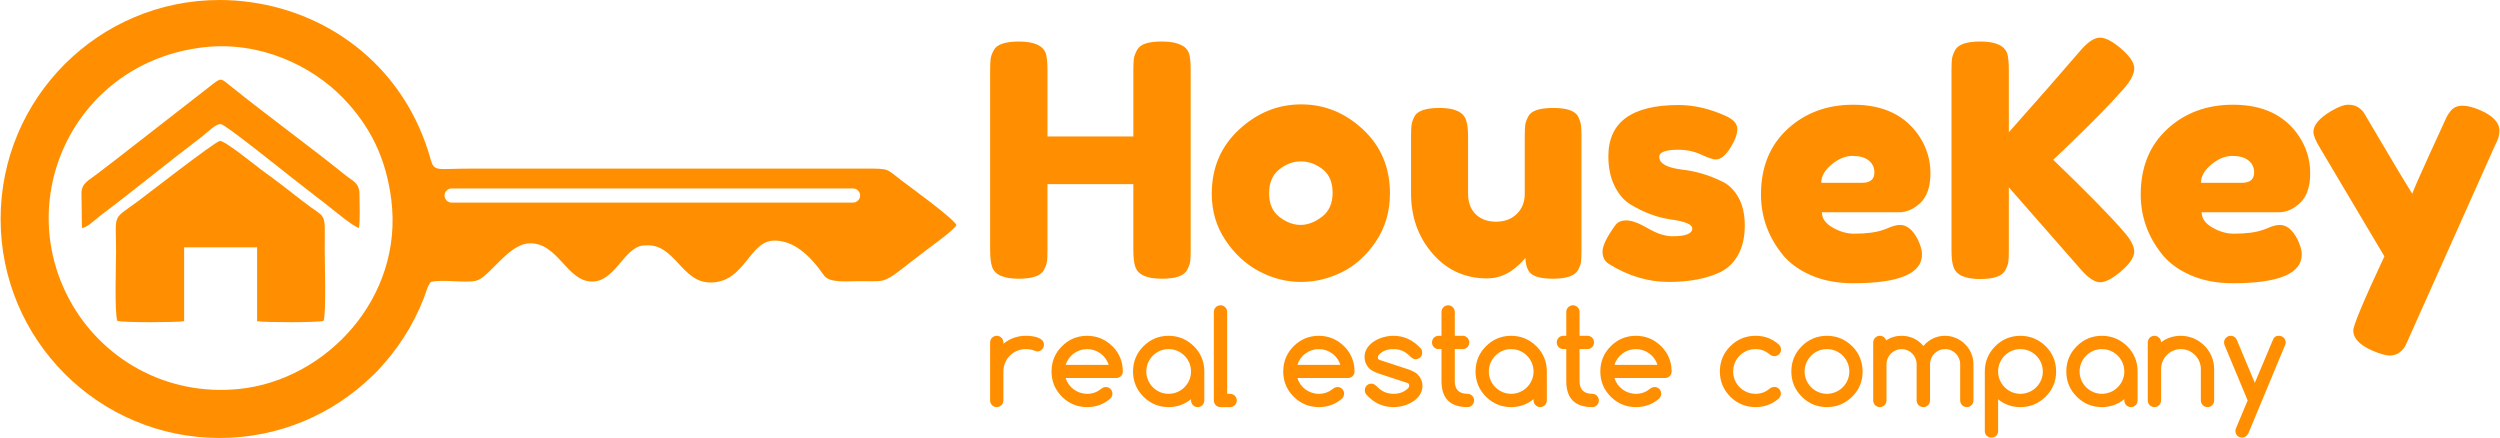
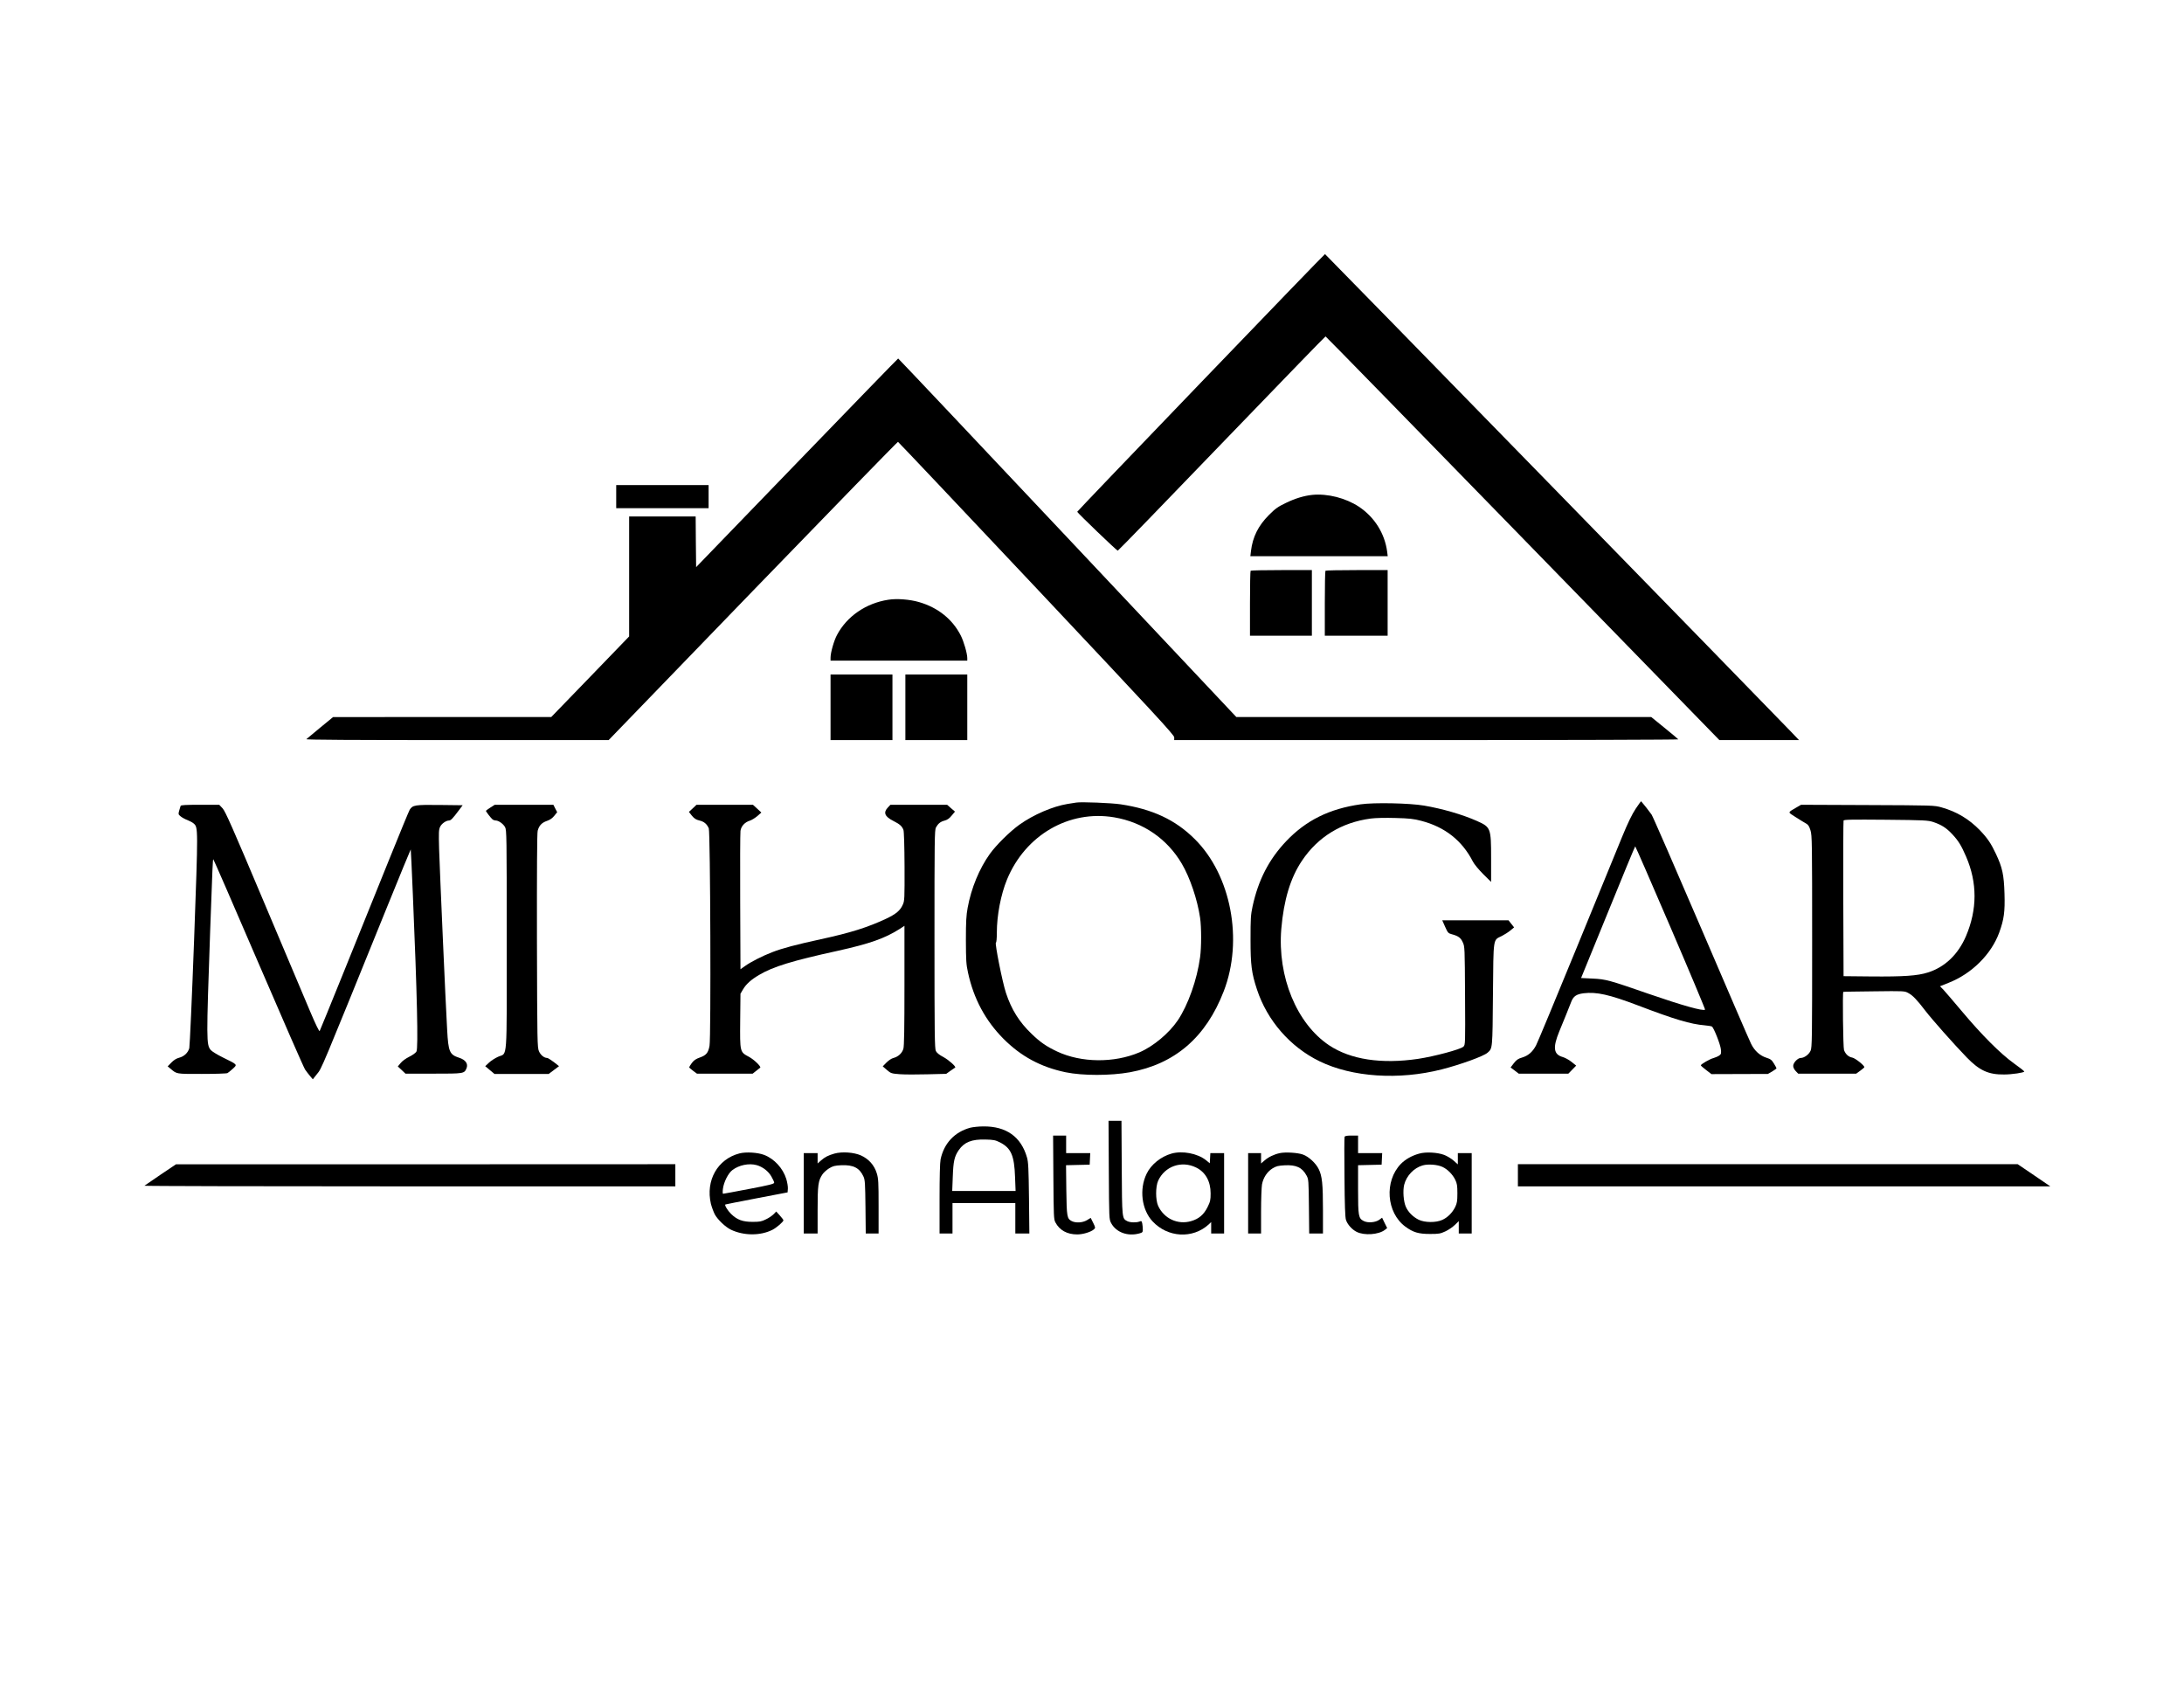
- <svg xmlns="http://www.w3.org/2000/svg" style="fill-rule:evenodd;" width="212" height="37.14" viewBox="0 0 4271.87 748.74">
-   <path fill="#ff8f00" d="M771 322.2l686.37 0c6.63,0 12.05,5.43 12.05,12.06l0 0c0,6.63 -5.42,12.06 -12.05,12.06l-686.37 -0.01c-6.63,0.01 -12.06,-5.42 -12.06,-12.05l0 0c0,-6.63 5.43,-12.06 12.06,-12.06zm943.37 263.22c0,-6.24 -5.13,-11.37 -11.37,-11.37 -6.24,0 -11.37,5.13 -11.37,11.37l0 99.19c0,6.24 5.13,11.37 11.37,11.37 6.24,0 11.37,-5.13 11.37,-11.37l0 -49.48c0,-21.4 16.94,-38.34 38.34,-38.34 5.35,0 10.26,0.89 14.71,2.67 2.01,0.89 3.57,1.34 4.9,1.34 6.24,0 11.37,-5.13 11.37,-11.59 0,-12.26 -18.27,-15.16 -30.98,-15.16 -14.48,0 -27.41,4.68 -38.34,13.6l0 -2.23zm106.54 38.34c4.68,-16.05 20.06,-26.97 36.55,-26.97 16.72,0 32.1,10.92 36.78,26.97l-73.33 0zm68.43 37.89c-2.9,0.22 -5.35,1.12 -7.58,2.9 -6.91,5.57 -14.49,8.69 -24.3,8.69 -16.72,0 -31.87,-10.92 -36.55,-26.97l86.26 0c6.24,0 11.37,-4.68 11.37,-11.14 0,-16.94 -6.02,-31.43 -17.83,-43.24 -12.04,-11.81 -26.53,-17.83 -43.24,-17.83 -16.72,0 -31.21,6.02 -43.01,17.83 -11.81,11.81 -17.83,26.3 -17.83,43.24 0,16.72 6.02,31.21 17.83,43.01 11.81,11.81 26.3,17.83 43.01,17.83 15.38,0 28.75,-4.9 39.9,-14.71 2.23,-2.45 3.34,-5.13 3.34,-8.25 0,-6.47 -4.9,-11.37 -11.37,-11.37zm107.44 -64.86c21.4,0 38.34,17.39 38.34,38.34 0,20.73 -16.94,38.11 -38.34,38.11 -21.17,0 -38.11,-17.39 -38.11,-38.11 0,-20.95 16.94,-38.34 38.11,-38.34zm38.34 87.82c0,6.24 5.13,11.37 11.37,11.37 6.24,0 11.37,-5.13 11.37,-11.37l0 -49.48c0,-16.94 -6.02,-31.43 -17.83,-43.24 -12.04,-11.81 -26.53,-17.83 -43.24,-17.83 -16.72,0 -31.21,6.02 -43.01,17.83 -11.81,11.81 -17.83,26.3 -17.83,43.24 0,16.72 6.02,31.21 17.83,43.01 11.81,11.81 26.3,17.83 43.01,17.83 14.49,0 27.42,-4.68 38.34,-13.6l0 2.23zm39.01 0c0,6.24 4.91,11.37 11.14,11.37l16.72 0c6.24,0 11.37,-5.13 11.37,-11.37 0,-6.24 -5.13,-11.37 -11.37,-11.37l-5.13 0 0 -139.98c0,-6.24 -4.9,-11.37 -11.37,-11.37 -6.46,0 -11.37,5.13 -11.37,11.37l0 151.34zm142.88 -60.85c4.68,-16.05 20.06,-26.97 36.55,-26.97 16.72,0 32.1,10.92 36.78,26.97l-73.33 0zm68.43 37.89c-2.9,0.22 -5.35,1.12 -7.58,2.9 -6.91,5.57 -14.49,8.69 -24.3,8.69 -16.72,0 -31.87,-10.92 -36.55,-26.97l86.26 0c6.24,0 11.37,-4.68 11.37,-11.14 0,-16.94 -6.02,-31.43 -17.83,-43.24 -12.04,-11.81 -26.53,-17.83 -43.24,-17.83 -16.72,0 -31.21,6.02 -43.01,17.83 -11.81,11.81 -17.83,26.3 -17.83,43.24 0,16.72 6.02,31.21 17.83,43.01 11.81,11.81 26.3,17.83 43.01,17.83 15.38,0 28.75,-4.9 39.9,-14.71 2.23,-2.45 3.34,-5.13 3.34,-8.25 0,-6.47 -4.9,-11.37 -11.37,-11.37zm119.7 -6.91c2,0.66 2.9,2.23 2.9,4.23 0,1.78 -0.45,3.34 -1.56,4.46 -6.47,6.46 -14.71,9.8 -25.19,9.8 -10.7,0 -19.61,-3.79 -26.97,-11.14 -2.9,-2.67 -6.02,-6.24 -10.7,-6.24 -6.47,0 -11.37,4.9 -11.37,11.37 0,2.67 0.89,5.13 2.45,7.14 12.7,14.49 28.31,21.62 46.58,21.62 23.85,0 49.49,-14.04 49.49,-36.11 0,-7.58 -2.67,-14.04 -8.25,-19.61l0.22 0c-2.45,-2.67 -7.36,-5.35 -14.49,-8.25l-50.82 -16.72c-2,-0.67 -2.9,-2.01 -2.9,-4.01 0,-2 0.67,-3.79 1.78,-4.9 6.24,-6.47 14.49,-9.59 24.96,-9.59 10.7,0 19.62,3.79 26.97,11.14 3.34,2.9 6.24,6.24 10.7,6.24 6.47,0 11.37,-4.9 11.37,-11.37 0,-2.67 -0.67,-4.9 -2.23,-6.91 -13.15,-14.48 -28.75,-21.84 -46.81,-21.84 -23.85,0 -49.48,14.04 -49.48,36.11 0,7.58 2.67,14.27 8.25,19.84l-0.22 0c2.9,2.67 7.58,5.35 14.49,8.03l50.82 16.72zm53.05 -80.69c-6.24,0 -11.14,5.13 -11.14,11.37 0,6.24 4.9,11.37 11.14,11.37l5.13 0 0 54.83c0,29.64 14.94,44.35 44.58,44.35 6.24,0 11.14,-5.13 11.14,-11.37 0,-6.24 -4.91,-11.37 -11.14,-11.37 -14.49,0 -21.85,-7.13 -21.85,-21.62l0 -54.83 13.6 0c6.24,0 11.14,-5.13 11.14,-11.37 0,-6.24 -4.9,-11.37 -11.14,-11.37l-13.6 0 0 -40.79c0,-6.24 -5.13,-11.37 -11.37,-11.37 -6.24,0 -11.37,5.13 -11.37,11.37l0 40.79 -5.13 0zm124.15 22.74c21.4,0 38.34,17.39 38.34,38.34 0,20.73 -16.94,38.11 -38.34,38.11 -21.17,0 -38.11,-17.39 -38.11,-38.11 0,-20.95 16.94,-38.34 38.11,-38.34zm38.34 87.82c0,6.24 5.13,11.37 11.37,11.37 6.24,0 11.37,-5.13 11.37,-11.37l0 -49.48c0,-16.94 -6.02,-31.43 -17.83,-43.24 -12.04,-11.81 -26.53,-17.83 -43.24,-17.83 -16.72,0 -31.21,6.02 -43.01,17.83 -11.81,11.81 -17.83,26.3 -17.83,43.24 0,16.72 6.02,31.21 17.83,43.01 11.81,11.81 26.3,17.83 43.01,17.83 14.49,0 27.42,-4.68 38.34,-13.6l0 2.23zm50.82 -110.56c-6.24,0 -11.14,5.13 -11.14,11.37 0,6.24 4.9,11.37 11.14,11.37l5.13 0 0 54.83c0,29.64 14.94,44.35 44.58,44.35 6.24,0 11.14,-5.13 11.14,-11.37 0,-6.24 -4.91,-11.37 -11.14,-11.37 -14.49,0 -21.85,-7.13 -21.85,-21.62l0 -54.83 13.6 0c6.24,0 11.14,-5.13 11.14,-11.37 0,-6.24 -4.9,-11.37 -11.14,-11.37l-13.6 0 0 -40.79c0,-6.24 -5.13,-11.37 -11.37,-11.37 -6.24,0 -11.37,5.13 -11.37,11.37l0 40.79 -5.13 0zm87.6 49.71c4.68,-16.05 20.06,-26.97 36.55,-26.97 16.72,0 32.1,10.92 36.78,26.97l-73.33 0zm68.43 37.89c-2.9,0.22 -5.35,1.12 -7.58,2.9 -6.91,5.57 -14.49,8.69 -24.3,8.69 -16.72,0 -31.87,-10.92 -36.55,-26.97l86.26 0c6.24,0 11.37,-4.68 11.37,-11.14 0,-16.94 -6.02,-31.43 -17.83,-43.24 -12.04,-11.81 -26.53,-17.83 -43.24,-17.83 -16.72,0 -31.21,6.02 -43.01,17.83 -11.81,11.81 -17.83,26.3 -17.83,43.24 0,16.72 6.02,31.21 17.83,43.01 11.81,11.81 26.3,17.83 43.01,17.83 15.38,0 28.75,-4.9 39.9,-14.71 2.23,-2.45 3.34,-5.13 3.34,-8.25 0,-6.47 -4.9,-11.37 -11.37,-11.37zm204.62 -0.22c-2.67,0.22 -5.13,0.89 -7.13,2.45 -7.36,6.24 -15.16,9.36 -24.75,9.36 -21.4,0 -38.34,-17.16 -38.34,-38.11 0,-21.4 16.94,-38.34 38.34,-38.34 9.59,0 17.39,3.34 24.75,9.59 2.23,1.56 4.68,2.45 7.58,2.45 6.47,0 11.14,-4.9 11.14,-11.37 0,-3.34 -1.34,-6.24 -3.79,-8.47 -11.14,-10.03 -24.29,-14.94 -39.68,-14.94 -16.94,0 -31.43,6.02 -43.24,17.83 -11.81,11.81 -17.83,26.3 -17.83,43.24 0,16.72 6.02,31.21 17.83,43.01 11.81,11.81 26.3,17.83 43.24,17.83 15.16,0 28.31,-4.9 39.68,-14.71 2.45,-2.45 3.57,-5.35 3.57,-8.47 0,-6.46 -4.9,-11.37 -11.37,-11.37zm151.13 -26.3c-0.22,-16.94 -6.02,-31.43 -17.83,-43.24 -12.04,-11.81 -26.53,-17.83 -43.24,-17.83 -16.72,0 -31.21,6.02 -43.01,17.83 -11.81,11.81 -17.83,26.3 -17.83,43.24 0,16.72 6.02,31.21 17.83,43.01 11.81,11.81 26.3,17.83 43.01,17.83 16.72,0 31.21,-6.02 43.24,-17.83 11.81,-11.81 17.83,-26.07 17.83,-43.01zm-61.08 -38.34c21.4,0 38.34,17.39 38.34,38.34 0,20.73 -16.94,38.11 -38.34,38.11 -21.17,0 -38.11,-17.39 -38.11,-38.11 0,-20.95 16.94,-38.34 38.11,-38.34zm250.54 25.86c0,-26.53 -22.07,-48.59 -48.59,-48.59 -14.49,0 -26.97,5.8 -37,17.39 -9.58,-11.59 -22.74,-17.39 -37.22,-17.39 -10.03,0 -18.72,2.67 -26.52,7.8 -1.56,-4.68 -5.57,-7.8 -10.7,-7.8 -6.24,0 -11.37,5.13 -11.37,11.37l0 99.19c0,6.24 5.13,11.37 11.37,11.37 6.24,0 11.37,-5.13 11.37,-11.37l0 -61.96c0,-14.27 11.59,-25.86 25.85,-25.86 14.27,0 25.63,11.81 25.63,25.86l0 61.96c0,6.24 5.13,11.37 11.59,11.37 6.24,0 11.37,-5.13 11.37,-11.37l0 -61.96c0,-14.04 11.37,-25.86 25.63,-25.86 14.71,0 25.86,11.81 25.86,25.86l0 61.96c0,6.24 5.13,11.37 11.37,11.37 6.24,0 11.37,-5.13 11.37,-11.37l0 -61.96zm42.13 12.48c0,-20.95 16.94,-38.34 38.11,-38.34 21.4,0 38.34,17.39 38.34,38.34 0,20.73 -16.94,38.11 -38.34,38.11 -21.17,0 -38.11,-17.39 -38.11,-38.11zm38.11 60.85c16.94,0 30.98,-6.02 43.24,-17.83 11.81,-11.81 17.83,-26.07 17.83,-43.01 0,-16.94 -6.02,-31.43 -17.83,-43.24 -12.04,-11.81 -26.53,-17.83 -43.24,-17.83 -16.72,0 -31.21,6.02 -43.01,17.83 -11.81,11.81 -17.83,26.3 -17.83,43.24l0 101.86c0,6.47 4.9,11.15 11.37,11.15 6.24,0 11.37,-4.68 11.37,-11.15l0 -54.38c10.92,8.92 23.62,13.37 38.11,13.37zm139.31 -99.19c21.4,0 38.34,17.39 38.34,38.34 0,20.73 -16.94,38.11 -38.34,38.11 -21.17,0 -38.11,-17.39 -38.11,-38.11 0,-20.95 16.94,-38.34 38.11,-38.34zm38.34 87.82c0,6.24 5.13,11.37 11.37,11.37 6.24,0 11.37,-5.13 11.37,-11.37l0 -49.48c0,-16.94 -6.02,-31.43 -17.83,-43.24 -12.04,-11.81 -26.53,-17.83 -43.24,-17.83 -16.72,0 -31.21,6.02 -43.01,17.83 -11.81,11.81 -17.83,26.3 -17.83,43.24 0,16.72 6.02,31.21 17.83,43.01 11.81,11.81 26.3,17.83 43.01,17.83 14.49,0 27.42,-4.68 38.34,-13.6l0 2.23zm62.86 -99.41c0,-6.02 -5.13,-11.14 -11.37,-11.14 -6.47,0 -11.37,5.13 -11.37,11.37l0 99.19c0,6.24 4.9,11.37 11.37,11.37 6.24,0 11.37,-5.13 11.37,-11.37l0 -53.72c0,-18.72 15.38,-34.1 33.88,-34.1 18.72,0 34.1,15.61 34.1,34.1l0 53.72c0,6.24 5.13,11.37 11.59,11.37 6.24,0 11.14,-5.13 11.14,-11.37l0 -53.72c0,-31.43 -26.08,-56.84 -56.84,-56.84 -12.93,0 -24.3,3.79 -33.88,11.14zm128.17 146.67c-0.67,1.56 -1.12,3.12 -1.12,4.91 0,6.46 4.9,11.37 11.37,11.37 4.68,0 8.92,-3.12 10.92,-7.58l62.41 -150.01c0.89,-1.78 1.34,-3.56 1.34,-5.13 0,-6.24 -5.13,-11.37 -11.59,-11.37 -6.02,0 -8.92,2.9 -10.48,7.36l-30.76 73.11 -30.54 -72.89c-2,-5.13 -6.24,-7.58 -10.7,-7.58 -6.24,0 -11.37,5.13 -11.37,11.37 0,1.79 0.45,3.57 1.12,5.13l39.23 94.06 -19.84 47.25zm-1879.08 -645.92c2.96,-5.54 7.94,-9.42 14.96,-11.63 7.02,-2.22 15.88,-3.33 26.59,-3.33 10.71,0 19.21,0.93 25.48,2.77 6.28,1.85 11.08,4.06 14.4,6.65 3.33,2.59 5.91,6.27 7.76,11.08 1.85,6.27 2.77,15.88 2.77,28.81l0 307.43c0,8.49 -0.28,14.86 -0.83,19.11 -0.56,4.24 -2.31,9.14 -5.26,14.69 -5.17,9.96 -19.57,14.95 -43.21,14.95 -25.85,0 -40.99,-6.83 -45.42,-20.49 -2.22,-6.28 -3.32,-15.88 -3.32,-28.8l0 -112.45 -146.8 0 0 113c0,8.49 -0.28,14.86 -0.83,19.11 -0.55,4.24 -2.3,9.14 -5.26,14.69 -5.17,9.96 -19.57,14.95 -43.21,14.95 -25.85,0 -40.99,-6.83 -45.42,-20.49 -2.22,-6.28 -3.32,-15.88 -3.32,-28.8l0 -307.44c0,-8.49 0.28,-14.86 0.83,-19.11 0.56,-4.25 2.31,-9.14 5.26,-14.68 5.17,-9.97 19.58,-14.96 43.21,-14.96 25.85,0 41.17,6.84 45.98,20.5 1.85,6.27 2.77,15.88 2.77,28.81l0 113 146.8 0 0 -113.56c0,-8.49 0.27,-14.86 0.83,-19.11 0.56,-4.25 2.31,-9.14 5.26,-14.68zm127.96 245.39c0,-44.32 15.51,-80.87 46.53,-109.68 31.02,-28.8 66.46,-43.21 106.35,-43.21 39.89,0 75.16,14.31 105.8,42.94 30.66,28.61 45.98,65.07 45.98,109.39 0,30.65 -7.94,57.88 -23.82,81.7 -15.88,23.82 -35.17,41.36 -57.89,52.63 -22.7,11.26 -46.25,16.89 -70.62,16.89 -24.38,0 -48.02,-6 -70.91,-18.01 -22.89,-12 -42.19,-29.72 -57.88,-53.17 -15.69,-23.45 -23.54,-49.94 -23.54,-79.49zm115.78 39.6c11.81,9.05 23.82,13.57 36,13.57 12.19,0 24.38,-4.62 36.56,-13.85 12.18,-9.23 18.28,-22.89 18.28,-40.99 0,-18.09 -5.72,-31.58 -17.17,-40.44 -11.44,-8.86 -23.81,-13.3 -37.11,-13.3 -13.3,0 -25.67,4.62 -37.12,13.85 -11.45,9.23 -17.17,22.8 -17.17,40.71 0,17.92 5.91,31.39 17.72,40.44zm354.52 104.97c-37.3,0 -68.22,-14.13 -92.78,-42.38 -24.55,-28.25 -36.83,-62.69 -36.83,-103.31l0 -96.94c0,-8.86 0.28,-15.33 0.83,-19.39 0.56,-4.06 2.11,-8.86 4.72,-14.4 5.17,-9.97 19.56,-14.95 43.2,-14.95 25.85,0 40.99,7.02 45.42,21.05 2.22,5.91 3.32,15.33 3.32,28.25l0 96.94c0,15.14 4.34,26.96 13.02,35.45 8.68,8.49 20.31,12.74 34.9,12.74 14.59,0 26.41,-4.43 35.45,-13.3 9.05,-8.86 13.57,-20.49 13.57,-34.89l0 -98.05c0,-8.49 0.28,-14.86 0.83,-19.1 0.55,-4.24 2.3,-9.14 5.26,-14.68 4.8,-9.6 19.02,-14.4 42.65,-14.4 23.27,0 37.49,4.98 42.66,14.95 2.59,5.54 4.16,10.44 4.71,14.68 0.56,4.24 0.83,10.62 0.83,19.11l0 196.1c0,8.12 -0.28,14.3 -0.83,18.55 -0.55,4.25 -2.3,8.95 -5.26,14.12 -5.55,9.6 -19.76,14.4 -42.65,14.4 -22.53,0 -36.37,-4.43 -41.55,-13.29 -3.69,-6.28 -5.53,-13.85 -5.53,-22.71 -1.48,2.59 -4.8,6.28 -9.98,11.08 -5.16,4.8 -10.14,8.86 -14.95,12.18 -12.56,8.13 -26.22,12.19 -40.99,12.19zm208.28 -24.93c-7.02,-4.43 -10.52,-11.44 -10.52,-21.05 0,-9.6 7.02,-24.19 21.05,-43.76 4.06,-6.28 10.62,-9.42 19.66,-9.42 9.05,0 21.32,4.53 36.84,13.57 15.51,9.05 29.54,13.57 42.1,13.57 22.52,0 33.79,-4.43 33.79,-13.3 0,-7.02 -12.37,-12.18 -37.11,-15.51 -23.27,-3.32 -46.35,-12 -69.24,-26.04 -10.73,-6.65 -19.58,-17.08 -26.59,-31.3 -7.02,-14.22 -10.52,-31.11 -10.52,-50.68 0,-58.34 40.07,-87.52 120.2,-87.52 26.22,0 53.18,6.28 80.88,18.84 12.92,5.91 19.39,13.3 19.39,22.16 0,8.86 -4.06,19.76 -12.18,32.68 -8.13,12.93 -16.43,19.39 -24.93,19.39 -4.43,0 -12.65,-2.77 -24.65,-8.31 -12.01,-5.54 -25.02,-8.31 -39.05,-8.31 -21.78,0 -32.68,4.06 -32.68,12.19 0,11.08 12.56,18.27 37.67,21.6 24.36,2.58 48,9.6 70.9,21.05 10.71,5.17 19.66,14.12 26.86,26.87 7.2,12.74 10.8,28.71 10.8,47.91 0,19.21 -3.6,35.55 -10.8,49.02 -7.2,13.48 -17.27,23.54 -30.19,30.19 -23.63,11.44 -53.26,17.17 -88.91,17.17 -35.63,0 -69.88,-10.34 -102.76,-31.02zm550.06 -154.82c0,22.71 -5.63,39.52 -16.89,50.41 -11.27,10.89 -23.73,16.34 -37.39,16.34l-131.28 0c0,10.34 6.1,19.02 18.28,26.04 12.19,7.02 24.38,10.53 36.56,10.53 21.42,0 38.22,-2.22 50.41,-6.65l6.1 -2.22c8.86,-4.06 16.25,-6.09 22.16,-6.09 11.81,0 21.97,8.31 30.46,24.93 4.8,9.97 7.2,18.47 7.2,25.48 0,32.86 -39.33,49.29 -117.99,49.29 -27.32,0 -51.61,-4.7 -72.84,-14.11 -21.23,-9.42 -37.76,-21.89 -49.58,-37.39 -23.26,-29.91 -34.9,-63.33 -34.9,-100.26 0,-46.53 15.05,-83.74 45.15,-111.61 30.09,-27.88 67.67,-41.82 112.73,-41.82 51.33,0 89,18.09 113,54.28 12.56,19.2 18.83,40.16 18.83,62.87zm-116.88 16.34c14.03,0 21.05,-5.9 21.05,-17.72 0,-8.49 -3.23,-15.33 -9.7,-20.5 -6.46,-5.17 -15.69,-7.75 -27.69,-7.75 -12.01,0 -23.91,4.89 -35.73,14.67 -11.81,9.79 -17.72,20.22 -17.72,31.3l69.8 0zm326.82 -39.33c56.5,54.28 96.57,95.09 120.2,122.42 12.19,13.66 18.27,25.2 18.27,34.62 0,9.42 -7.38,20.49 -22.14,33.23 -14.78,12.74 -26.88,19.11 -36.29,19.11 -9.41,0 -20.77,-7.76 -34.07,-23.26l-121.87 -139.04 0 108.01c0,8.87 -0.28,15.33 -0.83,19.39 -0.55,4.06 -2.3,8.86 -5.26,14.4 -5.17,9.97 -19.57,14.96 -43.21,14.96 -25.85,0 -40.99,-7.02 -45.42,-21.05 -2.22,-5.91 -3.32,-15.32 -3.32,-28.25l0 -307.99c0,-8.49 0.28,-14.86 0.83,-19.11 0.56,-4.25 2.31,-9.14 5.26,-14.68 5.17,-9.97 19.58,-14.96 43.21,-14.96 25.85,0 41.17,6.84 45.98,20.5 1.85,6.27 2.77,15.88 2.77,28.81l0 105.8c50.22,-56.5 90.84,-102.85 121.87,-139.04 12.93,-15.14 24.19,-22.71 33.8,-22.71 9.59,0 21.78,6.37 36.56,19.11 14.76,12.75 22.14,23.82 22.14,33.24 0,9.42 -5.53,20.58 -16.61,33.51 -21.42,24.75 -54.66,58.72 -99.71,101.92l-22.16 21.05zm439.28 22.99c0,22.71 -5.64,39.52 -16.9,50.41 -11.26,10.89 -23.73,16.34 -37.39,16.34l-131.28 0c0,10.34 6.1,19.02 18.28,26.04 12.19,7.02 24.38,10.53 36.56,10.53 21.42,0 38.22,-2.22 50.41,-6.65l6.1 -2.22c8.86,-4.06 16.25,-6.09 22.16,-6.09 11.81,0 21.97,8.31 30.46,24.93 4.8,9.97 7.2,18.47 7.2,25.48 0,32.86 -39.33,49.29 -117.99,49.29 -27.33,0 -51.61,-4.7 -72.84,-14.11 -21.23,-9.42 -37.76,-21.89 -49.58,-37.39 -23.26,-29.91 -34.9,-63.33 -34.9,-100.26 0,-46.53 15.05,-83.74 45.15,-111.61 30.09,-27.88 67.67,-41.82 112.73,-41.82 51.33,0 89,18.09 113.01,54.28 12.55,19.2 18.83,40.16 18.83,62.87zm-116.89 16.34c14.04,0 21.05,-5.9 21.05,-17.72 0,-8.49 -3.23,-15.33 -9.69,-20.5 -6.47,-5.17 -15.7,-7.75 -27.7,-7.75 -12.01,0 -23.91,4.89 -35.73,14.67 -11.81,9.79 -17.72,20.22 -17.72,31.3l69.79 0zm407.7 -124.08c21.79,9.6 32.68,21.24 32.68,34.9 0,6.65 -1.48,12.93 -4.43,18.84 -2.95,5.91 -4.43,9.05 -4.43,9.42l-145.13 324.61c-2.95,7.02 -5.45,12.37 -7.47,16.06 -2.03,3.69 -5.27,7.2 -9.7,10.52 -4.43,3.32 -9.97,4.98 -16.62,4.98 -6.65,0 -16.43,-2.77 -29.36,-8.31 -21.79,-9.6 -32.68,-21.05 -32.68,-34.34 0,-8.86 17.72,-51.14 53.18,-126.85l-110.24 -185.57c-7.39,-12.18 -11.08,-21.23 -11.08,-27.14 0,-11.81 9.97,-23.63 29.91,-35.45 12.56,-7.38 22.34,-11.07 29.36,-11.07 7.02,0 12.74,1.48 17.17,4.42 4.43,2.97 7.66,6.01 9.7,9.15 2.03,3.14 12.18,20.31 30.46,51.52 18.28,31.21 35.74,60.29 52.35,87.24 1.85,-5.91 11.81,-28.71 29.91,-68.41 18.09,-39.7 27.79,-60.84 29.08,-63.42 1.3,-2.58 3.42,-5.72 6.37,-9.42 4.8,-6.27 11.54,-9.41 20.22,-9.41 8.68,0 18.92,2.58 30.74,7.75zm-3864.81 -188.42c18.31,0 36.3,1.34 53.9,3.88 137.39,19.23 263.51,113 306.81,268.23 6.2,22.24 10.3,16.14 67.08,16.14l674.24 -0.04c44.88,-0.01 36.67,-0.15 64.31,20.75 14.45,10.92 89.93,65.51 93.38,76.11 -5.51,9.1 -41.5,34.9 -52.11,42.89 -17.88,13.45 -35.29,27.66 -53.2,40.89 -22.51,14.76 -20.99,11.63 -64.38,11.84 -18.57,0.09 -44.81,2.95 -55.64,-8.38 -27.59,-39.7 -54.87,-61.08 -86.12,-61 -43.13,0.11 -49.91,71.43 -108.64,71.61 -49.81,0.84 -61.2,-67.34 -111.3,-63.35 -35.72,-1.45 -50.2,61.27 -90.98,61.74 -44.32,0.52 -58.7,-68.23 -109.03,-65.19 -35.65,2.16 -67.47,58.32 -89.65,63.76 -18.54,4.55 -56.27,-2.84 -77.51,2.04 -1.66,1.85 -3.44,4.99 -5.25,8.82 -16.16,49.41 -42.3,94.31 -76.07,132.29 -6.42,7.54 -12.76,14.26 -18.8,19.66 -67.43,65.63 -159.5,106.05 -261.04,106.05 -206.76,-0.01 -374.37,-167.61 -374.37,-374.36 0,-206.77 167.61,-374.38 374.37,-374.38zm64.12 549.2c16.22,2.14 104.16,2.39 113.66,-0.68 4.6,-12.68 1.94,-100.04 1.94,-120.33 0,-70.74 4.93,-50.9 -37.85,-84.48 -22.82,-17.9 -47.41,-36.86 -69.12,-52.44 -8.78,-6.3 -63.32,-50.98 -72.23,-50.35 -7.81,0.57 -133.16,98.15 -141.7,104.36 -43.26,31.48 -35.83,18.61 -35.82,84.87 -0.01,21.92 -2.92,104.75 2.21,118.42 9.31,3.03 99.78,2.76 114.16,0.57 0,-42.12 0,-84.21 0,-126.31l124.75 0 0 126.37zm-299.47 -159.55c7.82,0.44 24,-15.36 30.27,-20.07 57.08,-42.81 119.42,-94.03 176.43,-137.18 7.99,-6.05 21.54,-20.91 30.95,-20.21 7.63,0.56 105.37,79.22 118.73,89.57 21.01,16.28 37.24,29.34 58.47,45.42 8.45,6.43 51.89,42.79 58.73,42.3 2.28,-11.46 0.96,-43.85 0.9,-57.48 -0.08,-19.47 -11.41,-22.37 -23.84,-32.4 -61.11,-49.26 -131.07,-99.95 -195.35,-151.57 -18.86,-15.15 -16.68,-15.91 -35.82,-0.91l-162.11 126.17c-11.73,9.37 -19.94,14.86 -33.22,25.4 -11.59,9.2 -24.94,14.42 -24.94,31.48l0.8 59.48zm207.14 -308.73c96.19,-11.37 185.35,30.68 239.76,87.14 46.43,48.18 73.01,102.83 81.93,172.94 21.32,167.6 -110.68,308.64 -260.08,323.96 -124.94,12.81 -234.91,-51.84 -289.12,-150.85 -98.47,-179.84 10.88,-407.56 227.5,-433.18z" />
+ <svg xmlns="http://www.w3.org/2000/svg" version="1.0" width="2364pt" height="1826pt" viewBox="0 0 2364 1826" preserveAspectRatio="xMidYMid meet">
+   <g transform="translate(0,1826) scale(0.1,-0.1)" fill="#000000" stroke="none">
+     <path d="M12998 14119 c-736 -765 -1338 -1394 -1338 -1398 0 -10 428 -421 439 -421 5 0 511 522 1125 1160 615 638 1120 1160 1124 1159 4 0 965 -984 2135 -2185 l2128 -2184 431 0 431 0 -84 88 c-288 300 -5042 5172 -5047 5172 -4 0 -609 -626 -1344 -1391z" />
+     <path d="M8625 13250 l-1090 -1128 -3 274 -2 274 -360 0 -360 0 0 -649 0 -649 -421 -436 -422 -436 -1181 0 -1181 -1 -139 -114 c-77 -63 -144 -119 -150 -125 -7 -7 501 -10 1631 -10 l1641 0 1562 1616 c859 888 1566 1614 1570 1612 5 -2 680 -715 1500 -1586 1291 -1371 1490 -1587 1490 -1612 l0 -30 2731 0 c1501 0 2728 4 2725 8 -3 5 -70 61 -149 125 l-144 117 -2246 0 -2245 0 -1827 1940 c-1005 1067 -1830 1940 -1833 1940 -4 -1 -497 -509 -1097 -1130z" />
+     <path d="M6670 12885 l0 -125 500 0 500 0 0 125 0 125 -500 0 -500 0 0 -125z" />
+     <path d="M14205 12904 c-88 -9 -185 -38 -284 -86 -90 -43 -116 -62 -186 -132 -115 -115 -176 -238 -194 -388 l-7 -58 743 0 744 0 -6 48 c-26 199 -137 375 -306 488 -143 94 -338 144 -504 128z" />
+     <path d="M13537 12083 c-4 -3 -7 -163 -7 -355 l0 -348 335 0 335 0 0 355 0 355 -328 0 c-181 0 -332 -3 -335 -7z" />
+     <path d="M14347 12083 c-4 -3 -7 -163 -7 -355 l0 -348 340 0 340 0 0 355 0 355 -333 0 c-184 0 -337 -3 -340 -7z" />
+     <path d="M9615 11769 c-241 -37 -448 -179 -555 -381 -33 -61 -70 -191 -70 -245 l0 -33 740 0 740 0 0 28 c0 49 -38 181 -71 245 -89 175 -247 302 -452 361 -100 29 -240 40 -332 25z" />
+     <path d="M8990 10605 l0 -355 335 0 335 0 0 355 0 355 -335 0 -335 0 0 -355z" />
+     <path d="M9800 10605 l0 -355 335 0 335 0 0 355 0 355 -335 0 -335 0 0 -355z" />
+     <path d="M17705 9507 c-40 -60 -84 -151 -147 -304 -49 -120 -272 -663 -495 -1208 -223 -544 -419 -1016 -436 -1048 -37 -71 -85 -113 -153 -133 -41 -12 -59 -24 -88 -61 l-35 -46 44 -33 44 -34 268 0 269 0 43 44 42 43 -50 40 c-27 22 -71 46 -96 53 -99 28 -109 101 -38 275 47 113 106 259 131 324 23 59 56 81 133 91 140 17 278 -14 587 -131 401 -153 570 -203 724 -216 36 -3 71 -9 78 -13 20 -12 92 -194 97 -246 5 -46 3 -53 -18 -68 -13 -9 -41 -21 -61 -27 -40 -10 -138 -67 -138 -79 0 -4 26 -27 58 -51 l57 -44 306 1 305 1 47 27 c26 16 47 31 46 34 0 4 -13 27 -28 52 -23 38 -35 48 -83 63 -68 22 -126 74 -163 148 -15 28 -258 592 -541 1252 -284 661 -525 1215 -537 1231 -16 24 -92 121 -113 144 -1 2 -28 -34 -59 -81z m379 -1288 c208 -484 375 -883 372 -886 -19 -19 -246 45 -611 171 -426 148 -462 158 -605 165 l-126 6 291 712 c159 392 292 713 295 713 3 0 176 -396 384 -881z" />
+     <path d="M11650 9574 c-14 -2 -56 -9 -95 -15 -159 -26 -369 -116 -520 -224 -102 -73 -250 -218 -321 -317 -113 -158 -201 -369 -240 -583 -15 -81 -19 -148 -19 -350 1 -220 3 -262 23 -352 61 -282 188 -518 382 -714 191 -192 406 -308 675 -364 185 -38 483 -38 695 0 488 89 824 379 1016 877 214 553 79 1259 -315 1648 -208 207 -456 323 -801 375 -101 15 -428 28 -480 19z m411 -160 c312 -53 572 -232 730 -500 89 -150 170 -390 199 -587 15 -101 15 -319 0 -427 -33 -244 -130 -516 -240 -681 -96 -142 -266 -284 -418 -349 -273 -116 -627 -113 -888 9 -117 55 -184 101 -278 192 -133 127 -218 263 -277 442 -39 117 -123 541 -109 545 6 2 10 46 10 109 0 186 43 411 110 574 199 482 672 756 1161 673z" />
+     <path d="M14728 9555 c-339 -48 -593 -174 -808 -401 -185 -196 -300 -418 -362 -704 -20 -94 -22 -132 -22 -360 0 -275 11 -361 70 -540 111 -336 359 -621 677 -776 353 -172 857 -206 1322 -88 207 53 455 143 497 181 54 48 53 36 58 630 6 629 -1 585 96 633 27 14 69 40 92 59 l41 34 -30 38 -31 39 -358 0 -359 0 31 -70 c29 -65 34 -71 72 -81 71 -19 97 -38 119 -87 22 -46 22 -58 25 -579 3 -529 3 -531 -18 -551 -32 -30 -313 -105 -491 -132 -397 -58 -729 -8 -961 146 -352 234 -562 743 -519 1261 27 313 99 553 224 738 173 258 428 414 744 456 53 7 157 9 267 6 153 -4 197 -9 281 -31 256 -67 441 -213 558 -441 14 -28 63 -87 111 -135 l86 -85 0 258 c0 326 -4 335 -154 402 -155 69 -375 133 -571 166 -157 27 -541 35 -687 14z" />
+     <path d="M1955 9538 c-29 -95 -29 -89 1 -114 16 -13 49 -31 74 -40 25 -10 55 -26 67 -37 48 -43 48 -43 4 -1258 -23 -624 -47 -1152 -52 -1173 -14 -50 -56 -90 -111 -104 -28 -7 -57 -25 -83 -52 l-40 -41 30 -25 c71 -59 55 -57 339 -57 144 0 270 4 278 9 9 5 35 26 58 47 51 47 54 43 -107 122 -61 30 -121 67 -132 81 -48 60 -48 94 -6 1294 25 694 28 770 34 770 3 0 222 -503 486 -1117 264 -614 492 -1135 507 -1158 16 -22 40 -55 56 -73 l28 -33 46 58 c51 62 33 19 753 1795 142 351 260 636 261 635 1 -1 12 -223 23 -492 46 -1079 59 -1657 39 -1695 -8 -15 -40 -38 -78 -57 -38 -19 -77 -47 -94 -69 l-30 -36 42 -39 41 -39 303 0 c332 0 333 0 358 59 19 48 -11 91 -80 113 -104 34 -117 63 -130 303 -16 271 -80 1730 -87 1955 -5 182 -4 210 11 242 17 35 65 68 98 68 17 0 41 24 101 105 l45 60 -249 3 c-269 3 -291 -1 -324 -51 -8 -13 -105 -248 -216 -523 -319 -792 -750 -1858 -759 -1873 -4 -8 -42 68 -102 210 -52 123 -279 660 -504 1193 -339 804 -415 976 -445 1008 l-36 38 -207 0 c-156 0 -208 -3 -211 -12z" />
+     <path d="M5308 9520 c-27 -17 -48 -33 -48 -36 0 -8 53 -77 70 -91 8 -7 24 -13 35 -13 32 0 82 -36 102 -72 17 -31 18 -96 18 -1218 0 -1353 10 -1221 -93 -1267 -31 -14 -76 -42 -98 -63 l-42 -39 50 -42 50 -42 294 0 293 0 56 42 56 42 -57 45 c-32 24 -64 44 -71 44 -33 0 -71 31 -89 72 -18 41 -19 94 -22 1196 -1 764 1 1166 8 1191 15 56 44 87 99 106 33 11 58 28 80 55 l32 40 -21 40 -20 40 -318 0 -317 0 -47 -30z" />
+     <path d="M7498 9511 l-41 -38 32 -41 c26 -31 44 -43 81 -52 51 -12 81 -37 102 -85 17 -39 25 -2264 8 -2354 -14 -76 -36 -102 -104 -126 -43 -15 -65 -30 -87 -59 -16 -22 -29 -43 -29 -47 0 -4 19 -21 42 -38 l42 -31 302 0 301 0 39 31 c22 17 41 32 43 34 11 12 -69 89 -122 117 -99 53 -98 49 -95 393 l3 290 27 46 c34 58 87 106 174 157 151 90 360 154 854 262 342 76 508 134 668 236 l52 34 0 -646 c0 -467 -3 -658 -12 -686 -14 -46 -54 -84 -106 -98 -22 -5 -54 -27 -77 -50 l-40 -41 45 -39 c43 -37 49 -39 140 -46 52 -4 187 -4 298 -1 l204 5 46 33 c26 18 49 34 51 35 12 10 -72 84 -128 114 -44 23 -71 45 -81 65 -13 26 -15 181 -15 1210 0 1077 1 1183 16 1210 24 42 48 62 94 74 28 7 52 24 76 54 l36 43 -43 37 -42 37 -307 0 -307 0 -29 -31 c-50 -54 -32 -97 61 -144 71 -36 93 -56 109 -97 6 -16 11 -172 12 -396 1 -348 0 -372 -19 -413 -28 -64 -74 -102 -182 -153 -202 -94 -382 -151 -705 -221 -270 -59 -418 -98 -528 -141 -106 -41 -228 -103 -294 -150 l-48 -34 -3 727 c-2 401 0 747 3 770 7 51 46 94 101 111 22 7 58 30 82 50 l43 38 -45 42 -46 42 -305 0 -306 0 -41 -39z" />
+     <path d="M19450 9524 c-105 -62 -103 -50 -13 -108 44 -28 94 -59 111 -68 24 -13 35 -29 49 -75 17 -54 18 -129 18 -1203 0 -1054 -1 -1148 -17 -1182 -18 -41 -69 -78 -106 -78 -33 0 -82 -52 -82 -86 0 -17 11 -39 27 -56 l27 -28 314 0 314 0 44 32 c24 17 44 35 44 38 0 20 -99 98 -131 104 -40 7 -72 36 -89 81 -10 25 -17 622 -8 630 2 2 152 4 333 6 323 4 331 4 370 -18 47 -24 95 -74 182 -188 72 -95 315 -369 452 -510 137 -141 234 -186 404 -184 84 0 218 20 218 32 0 5 -51 45 -113 89 -147 106 -348 308 -558 558 -90 107 -181 213 -202 236 l-39 40 95 38 c249 98 460 308 546 543 52 144 63 225 57 422 -6 204 -23 281 -92 428 -54 115 -91 170 -174 257 -117 121 -252 202 -416 248 -79 22 -90 22 -800 25 l-720 3 -45 -26z m1477 -161 c89 -30 142 -64 206 -133 66 -71 96 -120 148 -240 123 -284 122 -573 -1 -862 -85 -198 -228 -335 -412 -393 -112 -36 -266 -46 -613 -43 l-300 3 -3 835 c-1 459 0 841 3 849 4 11 84 12 458 9 422 -4 456 -6 514 -25z" />
+     <path d="M12002 5598 c3 -529 3 -533 25 -575 54 -101 180 -147 306 -112 33 9 37 13 37 43 0 19 -3 47 -6 64 -6 28 -9 30 -31 21 -36 -13 -100 -11 -132 5 -56 29 -56 27 -59 579 l-3 507 -70 0 -70 0 3 -532z" />
+     <path d="M10503 6055 c-170 -46 -285 -168 -322 -343 -7 -34 -11 -189 -11 -427 l0 -375 70 0 70 0 0 165 0 165 340 0 340 0 0 -165 0 -165 76 0 76 0 -4 383 c-4 321 -7 391 -22 441 -64 223 -224 337 -471 335 -49 0 -114 -7 -142 -14z m323 -160 c118 -61 153 -142 161 -372 l6 -153 -343 0 -343 0 6 153 c6 168 17 220 65 290 60 86 140 118 288 114 90 -2 108 -6 160 -32z" />
+     <path d="M11402 5518 c3 -420 4 -456 22 -488 45 -85 127 -130 236 -130 63 0 148 26 181 55 17 16 17 19 -8 70 l-27 54 -41 -25 c-48 -28 -120 -32 -164 -10 -52 27 -55 48 -59 338 l-3 267 128 3 128 3 3 63 3 62 -131 0 -130 0 0 95 0 95 -70 0 -71 0 3 -452z" />
+     <path d="M14554 5956 c-3 -7 -4 -204 -1 -437 2 -302 7 -435 16 -462 16 -49 64 -103 115 -129 83 -42 238 -31 306 21 l25 20 -28 56 -27 56 -30 -22 c-40 -30 -125 -37 -169 -14 -57 29 -61 54 -61 344 l0 260 128 3 127 3 3 63 3 62 -131 0 -130 0 0 95 0 95 -70 0 c-51 0 -72 -4 -76 -14z" />
+     <path d="M8005 5777 c-238 -61 -369 -293 -310 -546 9 -35 28 -86 42 -114 32 -58 115 -137 175 -166 139 -66 319 -67 449 -1 45 23 119 87 119 103 0 5 -18 29 -39 52 l-39 43 -28 -29 c-16 -16 -53 -42 -84 -56 -47 -24 -68 -27 -145 -27 -107 0 -166 22 -232 86 -37 37 -72 94 -62 102 2 1 155 32 339 67 l335 64 3 39 c2 21 -6 69 -17 106 -36 116 -130 219 -241 261 -68 26 -195 34 -265 16z m185 -127 c65 -18 127 -66 159 -122 17 -29 31 -60 31 -68 0 -13 -55 -27 -272 -68 -150 -29 -277 -52 -281 -52 -5 0 -6 24 -2 53 9 73 57 169 102 203 72 55 180 77 263 54z" />
+     <path d="M9032 5775 c-66 -19 -103 -37 -147 -76 l-35 -31 0 56 0 56 -75 0 -75 0 0 -435 0 -435 75 0 75 0 0 253 c0 271 6 319 53 388 12 18 44 47 71 64 43 26 61 30 133 34 131 5 197 -29 240 -124 16 -35 18 -77 21 -327 l3 -288 70 0 69 0 0 294 c0 266 -2 300 -20 359 -27 87 -87 154 -171 192 -77 34 -204 43 -287 20z" />
+     <path d="M12681 5775 c-116 -33 -222 -118 -270 -219 -81 -167 -54 -387 64 -514 164 -177 435 -192 608 -34 l27 26 0 -62 0 -62 70 0 70 0 0 435 0 435 -75 0 -74 0 -3 -55 -3 -55 -43 35 c-92 72 -254 103 -371 70z m266 -151 c101 -49 157 -149 157 -280 0 -73 -4 -89 -34 -150 -41 -81 -94 -126 -177 -150 -145 -42 -293 27 -357 165 -29 65 -29 207 0 272 72 157 253 221 411 143z" />
+     <path d="M13853 5780 c-62 -13 -124 -43 -166 -80 l-37 -32 0 56 0 56 -70 0 -70 0 0 -435 0 -435 70 0 70 0 0 239 c0 131 5 263 10 292 14 74 56 137 113 173 41 25 61 30 131 34 127 7 192 -24 239 -112 21 -39 22 -54 25 -333 l3 -293 75 0 74 0 0 253 c0 284 -9 369 -46 444 -31 64 -109 136 -172 158 -56 20 -190 28 -249 15z" />
+     <path d="M15363 5775 c-81 -22 -151 -62 -200 -112 -181 -187 -157 -527 49 -679 85 -62 142 -79 268 -79 94 0 111 3 165 28 33 15 79 47 103 70 l42 41 0 -67 0 -67 70 0 70 0 0 435 0 435 -75 0 -75 0 0 -61 0 -61 -46 41 c-25 22 -71 50 -103 62 -73 27 -197 34 -268 14z m252 -145 c55 -26 109 -81 137 -139 19 -39 23 -62 23 -146 0 -85 -4 -107 -24 -149 -31 -62 -82 -113 -140 -139 -68 -31 -189 -30 -255 2 -62 31 -113 82 -139 140 -25 57 -34 172 -18 238 24 97 105 183 200 210 60 17 162 9 216 -17z" />
+     <path d="M1737 5546 c-92 -62 -170 -116 -174 -119 -3 -4 1288 -7 2870 -7 l2877 0 0 120 0 120 -2702 -1 -2703 0 -168 -113z" />
+     <path d="M16430 5540 l0 -120 2882 0 2881 0 -176 120 -177 120 -2705 0 -2705 0 0 -120z" />
+   </g>
</svg>
